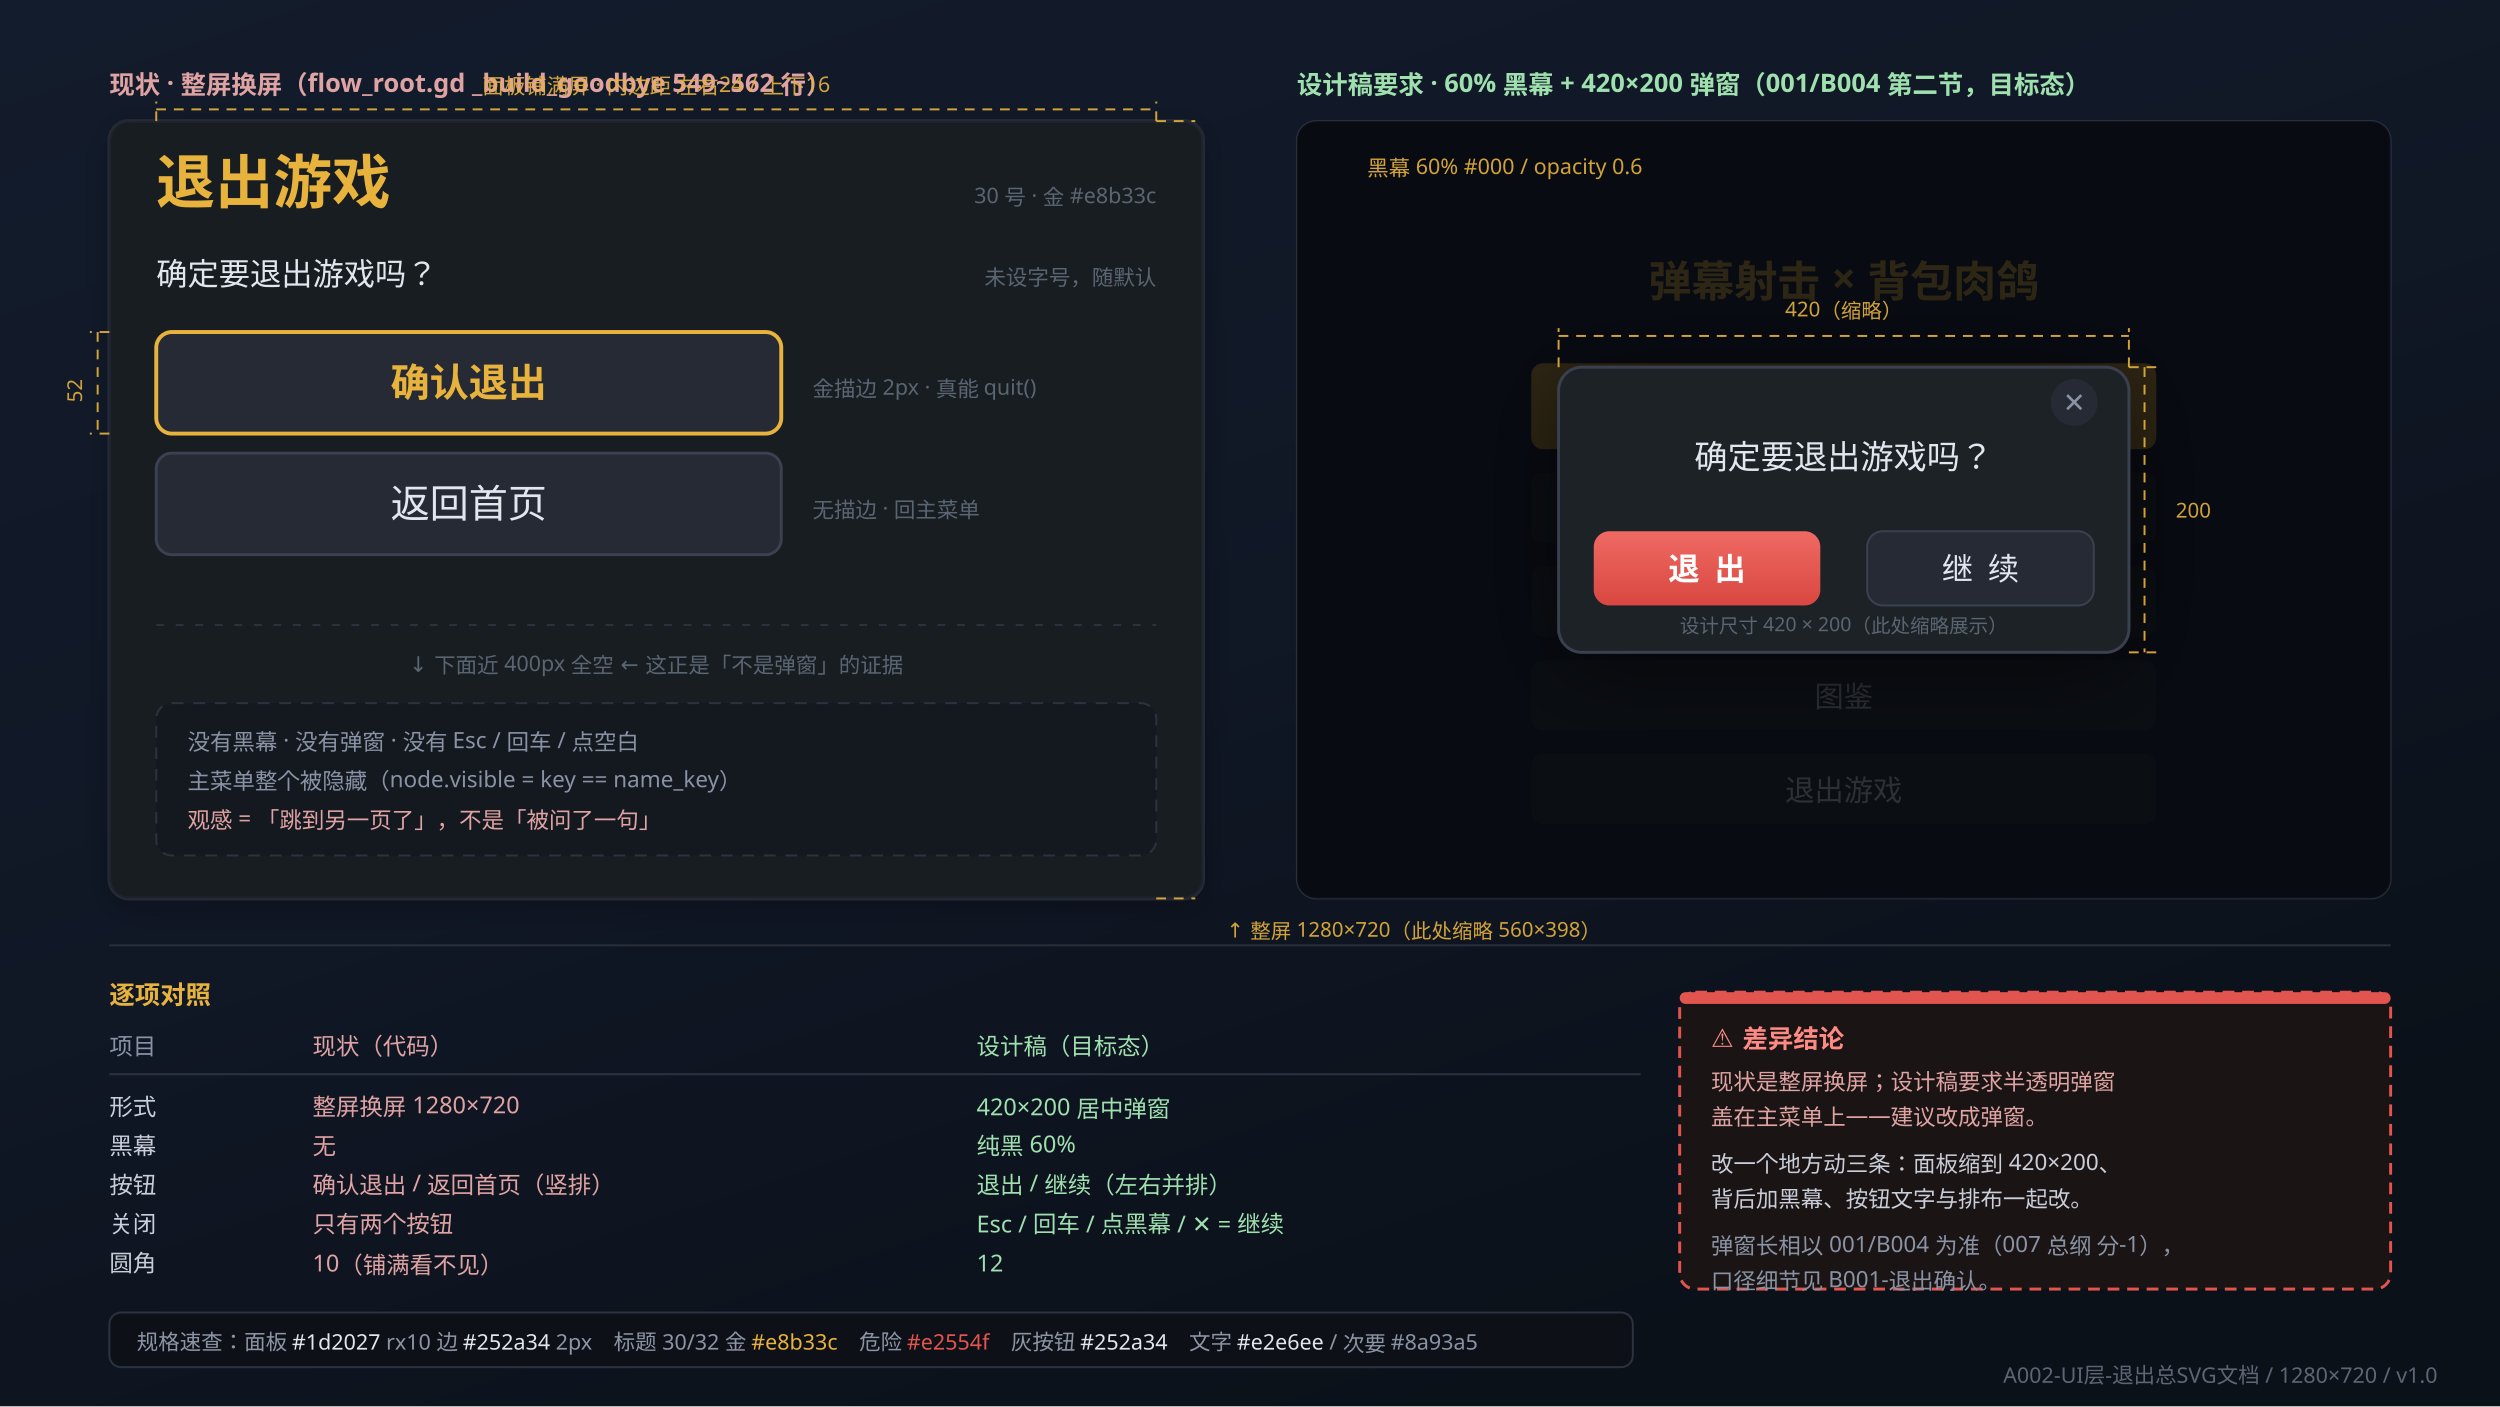
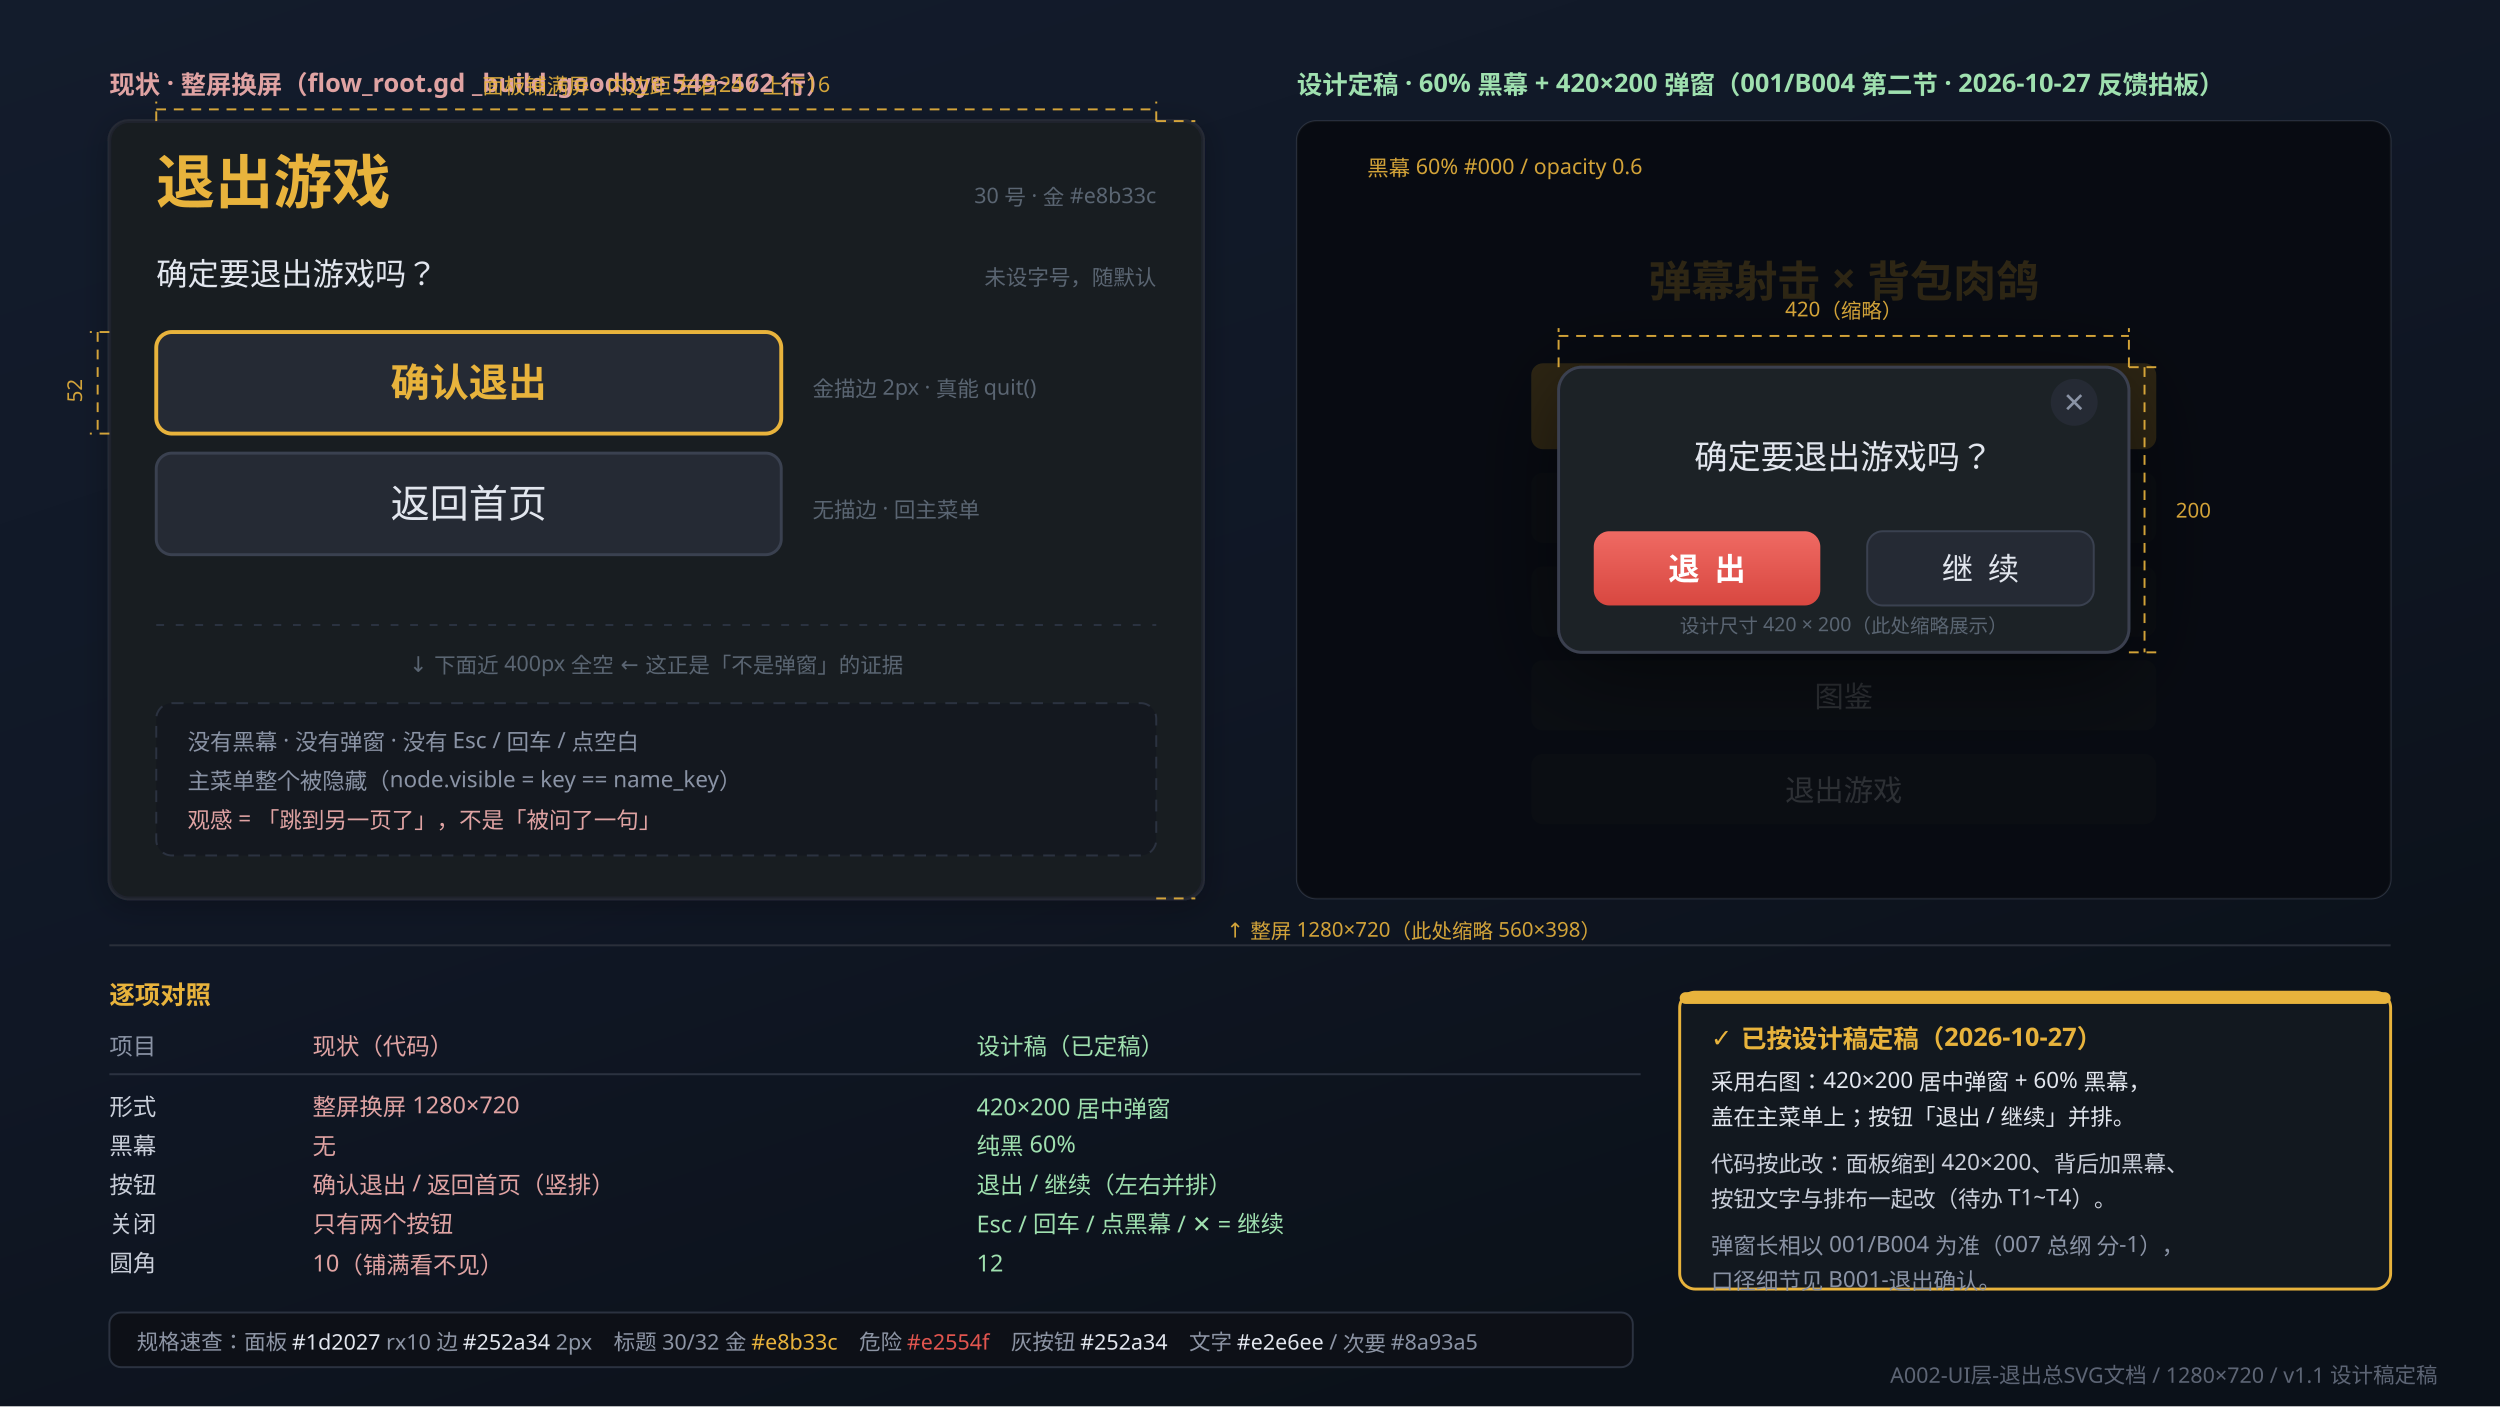
<svg xmlns="http://www.w3.org/2000/svg" viewBox="0 0 1280 720" width="1280" height="720" font-family="'Noto Sans SC','Microsoft YaHei','PingFang SC',sans-serif">
  <defs>
    <linearGradient id="qtBg" x1="0" y1="0" x2="0.6" y2="1">
      <stop offset="0" stop-color="#131c2c" />
      <stop offset="0.55" stop-color="#101725" />
      <stop offset="1" stop-color="#0b1119" />
    </linearGradient>
    <linearGradient id="qtMask" x1="0" y1="0" x2="0" y2="1">
      <stop offset="0" stop-color="#000000" stop-opacity="0.6" />
      <stop offset="1" stop-color="#000000" stop-opacity="0.6" />
    </linearGradient>
    <linearGradient id="qtGoldBtn" x1="0" y1="0" x2="0" y2="1">
      <stop offset="0" stop-color="#f0c257" />
      <stop offset="1" stop-color="#dcac33" />
    </linearGradient>
    <linearGradient id="qtDangerBtn" x1="0" y1="0" x2="0" y2="1">
      <stop offset="0" stop-color="#ef6a63" />
      <stop offset="1" stop-color="#d84740" />
    </linearGradient>
    <filter id="qtShadow" x="-30%" y="-60%" width="160%" height="240%">
      <feDropShadow dx="0" dy="3" stdDeviation="8" flood-color="#000000" flood-opacity="0.25" />
    </filter>
    <filter id="qtShadowBig" x="-40%" y="-70%" width="180%" height="260%">
      <feDropShadow dx="0" dy="8" stdDeviation="24" flood-color="#000000" flood-opacity="0.55" />
    </filter>
  </defs>
  <rect x="0" y="0" width="1280" height="720" fill="url(#qtBg)" />
  <text x="56" y="48" font-size="13" font-weight="700" fill="#e0a3a3">现状 · 整屏换屏（flow_root.gd _build_goodbye 549~562 行）</text>
  <g filter="url(#qtShadow)">
    <rect x="56" y="62" width="560" height="398" rx="10" fill="#1d2027" stroke="#252a34" stroke-width="2" />
  </g>
  <rect x="56" y="62" width="560" height="398" rx="10" fill="#0b0e13" opacity="0.25" />
  <text x="80" y="104" font-size="30" font-weight="700" fill="#e8b33c">退出游戏</text>
  <text x="592" y="104" font-size="11" fill="#5a6572" text-anchor="end">30 号 · 金 #e8b33c</text>
  <text x="80" y="146" font-size="16" fill="#e2e6ee">确定要退出游戏吗？</text>
  <text x="592" y="146" font-size="11" fill="#5a6572" text-anchor="end">未设字号，随默认</text>
  <rect x="80" y="170" width="320" height="52" rx="8" fill="#252a34" stroke="#e8b33c" stroke-width="2" />
  <text x="240" y="203" font-size="20" font-weight="700" fill="#e8b33c" text-anchor="middle">确认退出</text>
  <text x="416" y="203" font-size="11" fill="#5a6572">金描边 2px · 真能 quit()</text>
  <rect x="80" y="232" width="320" height="52" rx="8" fill="#252a34" stroke="#3a4150" stroke-width="1.5" />
  <text x="240" y="265" font-size="20" fill="#e2e6ee" text-anchor="middle">返回首页</text>
  <text x="416" y="265" font-size="11" fill="#5a6572">无描边 · 回主菜单</text>
  <g stroke="#2b3240" stroke-width="1" stroke-dasharray="4 6">
    <line x1="80" y1="320" x2="592" y2="320" />
  </g>
  <text x="336" y="344" font-size="11" fill="#5a6572" text-anchor="middle">↓ 下面近 400px 全空 ← 这正是「不是弹窗」的证据</text>
  <g>
    <rect x="80" y="360" width="512" height="78" rx="8" fill="#14181f" stroke="#2b3240" stroke-dasharray="6 5" />
    <g font-size="11.5" fill="#8a93a5">
      <text x="96" y="384">没有黑幕 · 没有弹窗 · 没有 Esc / 回车 / 点空白</text>
      <text x="96" y="404">主菜单整个被隐藏（node.visible = key == name_key）</text>
      <text x="96" y="424" fill="#e0a3a3">观感 = 「跳到另一页了」，不是「被问了一句」</text>
    </g>
  </g>
  <g opacity="0.9">
    <g stroke="#e8b33c" stroke-width="1" stroke-dasharray="5 4" fill="none">
      <path d="M592 62 L612 62 M592 460 L612 460" />
      <path d="M80 62 L80 52 M592 62 L592 52 M80 56 L592 56" />
      <path d="M56 170 L46 170 M56 222 L46 222 M50 170 L50 222" />
    </g>
    <text x="628" y="480" font-size="10.5" fill="#e8b33c">↑ 整屏 1280×720（此处缩略 560×398）</text>
    <text x="336" y="48" font-size="11" fill="#e8b33c" text-anchor="middle">面板铺满屏 · 内边距 左右24 / 上下16</text>
    <text x="42" y="200" font-size="10.5" fill="#e8b33c" text-anchor="middle" transform="rotate(-90 42 200)">52</text>
  </g>
-   <text x="664" y="48" font-size="13" font-weight="700" fill="#9fe0af">设计稿要求 · 60% 黑幕 + 420×200 弹窗（001/B004 第二节，目标态）</text>
+   <text x="664" y="48" font-size="13" font-weight="700" fill="#9fe0af">设计定稿 · 60% 黑幕 + 420×200 弹窗（001/B004 第二节 · 2026-10-27 反馈拍板）</text>
  <g>
    <rect x="664" y="62" width="560" height="398" rx="10" fill="#131c2c" stroke="#2b3240" />
    <g opacity="0.45">
      <text x="944" y="152" font-size="22" font-weight="700" fill="#e8b33c" text-anchor="middle">弹幕射击 × 背包肉鸽</text>
      <rect x="784" y="186" width="320" height="44" rx="6" fill="#e8b33c" />
      <text x="944" y="214" font-size="17" font-weight="700" fill="#131c2c" text-anchor="middle">开始游戏</text>
      <rect x="784" y="242" width="320" height="36" rx="6" fill="#252a34" />
      <text x="944" y="266" font-size="15" fill="#e2e6ee" text-anchor="middle">操作说明</text>
      <rect x="784" y="290" width="320" height="36" rx="6" fill="#252a34" />
      <text x="944" y="314" font-size="15" fill="#e2e6ee" text-anchor="middle">设置</text>
      <rect x="784" y="338" width="320" height="36" rx="6" fill="#252a34" />
      <text x="944" y="362" font-size="15" fill="#e2e6ee" text-anchor="middle">图鉴</text>
      <rect x="784" y="386" width="320" height="36" rx="6" fill="#252a34" />
      <text x="944" y="410" font-size="15" fill="#e2e6ee" text-anchor="middle">退出游戏</text>
    </g>
    <rect x="664" y="62" width="560" height="398" rx="10" fill="#000000" opacity="0.6" />
  </g>
  <g filter="url(#qtShadowBig)">
    <rect x="798" y="188" width="292" height="146" rx="12" fill="#1d2027" stroke="#3a4150" stroke-width="1.5" />
  </g>
  <g>
    <circle cx="1062" cy="206" r="12" fill="#252a34" />
    <text x="1062" y="211" font-size="14" fill="#8a93a5" text-anchor="middle">✕</text>
  </g>
  <text x="944" y="240" font-size="17" fill="#e2e6ee" text-anchor="middle">确定要退出游戏吗？</text>
  <rect x="816" y="272" width="116" height="38" rx="8" fill="url(#qtDangerBtn)" />
  <text x="874" y="297" font-size="16" font-weight="700" fill="#ffffff" text-anchor="middle" letter-spacing="2">退 出</text>
  <rect x="956" y="272" width="116" height="38" rx="8" fill="#252a34" stroke="#3a4150" />
  <text x="1014" y="297" font-size="16" fill="#e2e6ee" text-anchor="middle" letter-spacing="2">继 续</text>
  <text x="944" y="324" font-size="10" fill="#5a6572" text-anchor="middle">设计尺寸 420 × 200（此处缩略展示）</text>
  <g opacity="0.9">
    <g stroke="#e8b33c" stroke-width="1" stroke-dasharray="5 4" fill="none">
      <path d="M798 188 L798 168 M1090 188 L1090 168 M798 172 L1090 172" />
      <path d="M1090 188 L1108 188 M1090 334 L1108 334 M1098 188 L1098 334" />
    </g>
    <text x="944" y="162" font-size="10.5" fill="#e8b33c" text-anchor="middle">420（缩略）</text>
    <text x="1114" y="265" font-size="10.5" fill="#e8b33c">200</text>
    <text x="700" y="90" font-size="11" fill="#e8b33c">黑幕 60% #000 / opacity 0.6</text>
  </g>
  <g>
    <line x1="56" y1="484" x2="1224" y2="484" stroke="#2a2f3a" />
    <text x="56" y="514" font-size="13" font-weight="700" fill="#e8b33c">逐项对照</text>
  </g>
  <g font-size="12">
    <g fill="#8a93a5">
      <text x="56" y="540">项目</text>
      <text x="160" y="540" fill="#e0a3a3">现状（代码）</text>
-       <text x="500" y="540" fill="#9fe0af">设计稿（目标态）</text>
+       <text x="500" y="540" fill="#9fe0af">设计稿（已定稿）</text>
    </g>
    <line x1="56" y1="550" x2="840" y2="550" stroke="#2b3240" />
    <g fill="#c9ced9">
      <text x="56" y="571">形式</text>
      <text x="160" y="571" fill="#e0a3a3">整屏换屏 1280×720</text>
      <text x="500" y="571" fill="#9fe0af">420×200 居中弹窗</text>
      <text x="56" y="591">黑幕</text>
      <text x="160" y="591" fill="#e0a3a3">无</text>
      <text x="500" y="591" fill="#9fe0af">纯黑 60%</text>
      <text x="56" y="611">按钮</text>
      <text x="160" y="611" fill="#e0a3a3">确认退出 / 返回首页（竖排）</text>
      <text x="500" y="611" fill="#9fe0af">退出 / 继续（左右并排）</text>
      <text x="56" y="631">关闭</text>
      <text x="160" y="631" fill="#e0a3a3">只有两个按钮</text>
      <text x="500" y="631" fill="#9fe0af">Esc / 回车 / 点黑幕 / ✕ = 继续</text>
      <text x="56" y="651">圆角</text>
      <text x="160" y="651" fill="#e0a3a3">10（铺满看不见）</text>
      <text x="500" y="651" fill="#9fe0af">12</text>
    </g>
  </g>
  <g>
-     <rect x="860" y="508" width="364" height="152" rx="8" fill="#1a1414" stroke="#e2554f" stroke-width="1.5" stroke-dasharray="6 4" />
-     <rect x="860" y="508" width="364" height="6" rx="3" fill="#e2554f" />
-     <text x="876" y="536" font-size="13" font-weight="700" fill="#ff8a84">⚠ 差异结论</text>
-     <g font-size="11.5" fill="#e0a3a3">
-       <text x="876" y="558">现状是整屏换屏；设计稿要求半透明弹窗</text>
-       <text x="876" y="576">盖在主菜单上——建议改成弹窗。</text>
-       <text x="876" y="600" fill="#c9ced9">改一个地方动三条：面板缩到 420×200、</text>
-       <text x="876" y="618" fill="#c9ced9">背后加黑幕、按钮文字与排布一起改。</text>
+     <rect x="860" y="508" width="364" height="152" rx="8" fill="#12181f" stroke="#e8b33c" stroke-width="1.5" />
+     <rect x="860" y="508" width="364" height="6" rx="3" fill="#e8b33c" />
+     <text x="876" y="536" font-size="13" font-weight="700" fill="#e8b33c">✓ 已按设计稿定稿（2026-10-27）</text>
+     <g font-size="11.5" fill="#e2e6ee">
+       <text x="876" y="558">采用右图：420×200 居中弹窗 + 60% 黑幕，</text>
+       <text x="876" y="576">盖在主菜单上；按钮「退出 / 继续」并排。</text>
+       <text x="876" y="600" fill="#c9ced9">代码按此改：面板缩到 420×200、背后加黑幕、</text>
+       <text x="876" y="618" fill="#c9ced9">按钮文字与排布一起改（待办 T1~T4）。</text>
      <text x="876" y="642" fill="#8a93a5">弹窗长相以 001/B004 为准（007 总纲 分-1），</text>
      <text x="876" y="660" fill="#8a93a5">口径细节见 B001-退出确认。</text>
    </g>
  </g>
  <g>
    <rect x="56" y="672" width="780" height="28" rx="6" fill="#0d1017" stroke="#2b3240" />
    <text x="70" y="691" font-size="11" fill="#8d95a5">规格速查：面板 <tspan fill="#e2e6ee">#1d2027</tspan> rx10 边 <tspan fill="#e2e6ee">#252a34</tspan> 2px　标题 30/32 金 <tspan fill="#e8b33c">#e8b33c</tspan>　危险 <tspan fill="#e2554f">#e2554f</tspan>　灰按钮 <tspan fill="#e2e6ee">#252a34</tspan>　文字 <tspan fill="#e2e6ee">#e2e6ee</tspan> / 次要 <tspan fill="#8a93a5">#8a93a5</tspan>
    </text>
  </g>
-   <text x="1248" y="708" font-size="11" fill="#5d6575" text-anchor="end">A002-UI层-退出总SVG文档 / 1280×720 / v1.0</text>
+   <text x="1248" y="708" font-size="11" fill="#5d6575" text-anchor="end">A002-UI层-退出总SVG文档 / 1280×720 / v1.1 设计稿定稿</text>
</svg>
